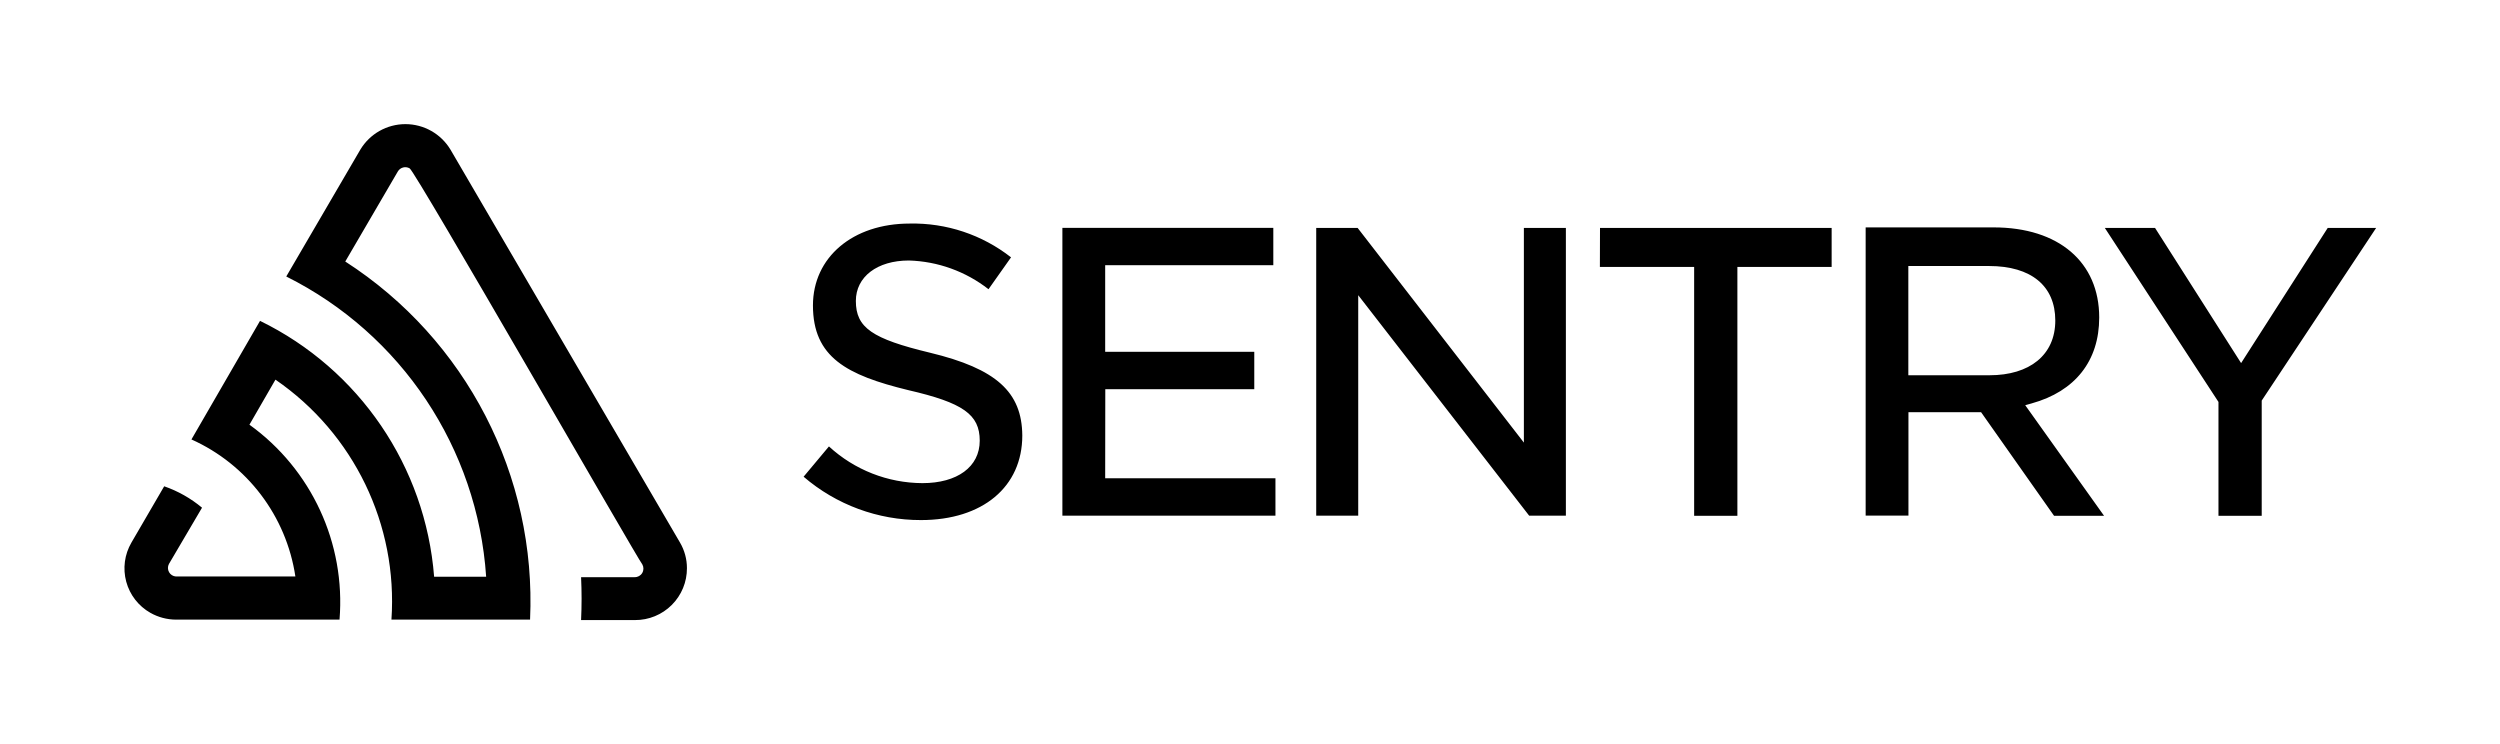
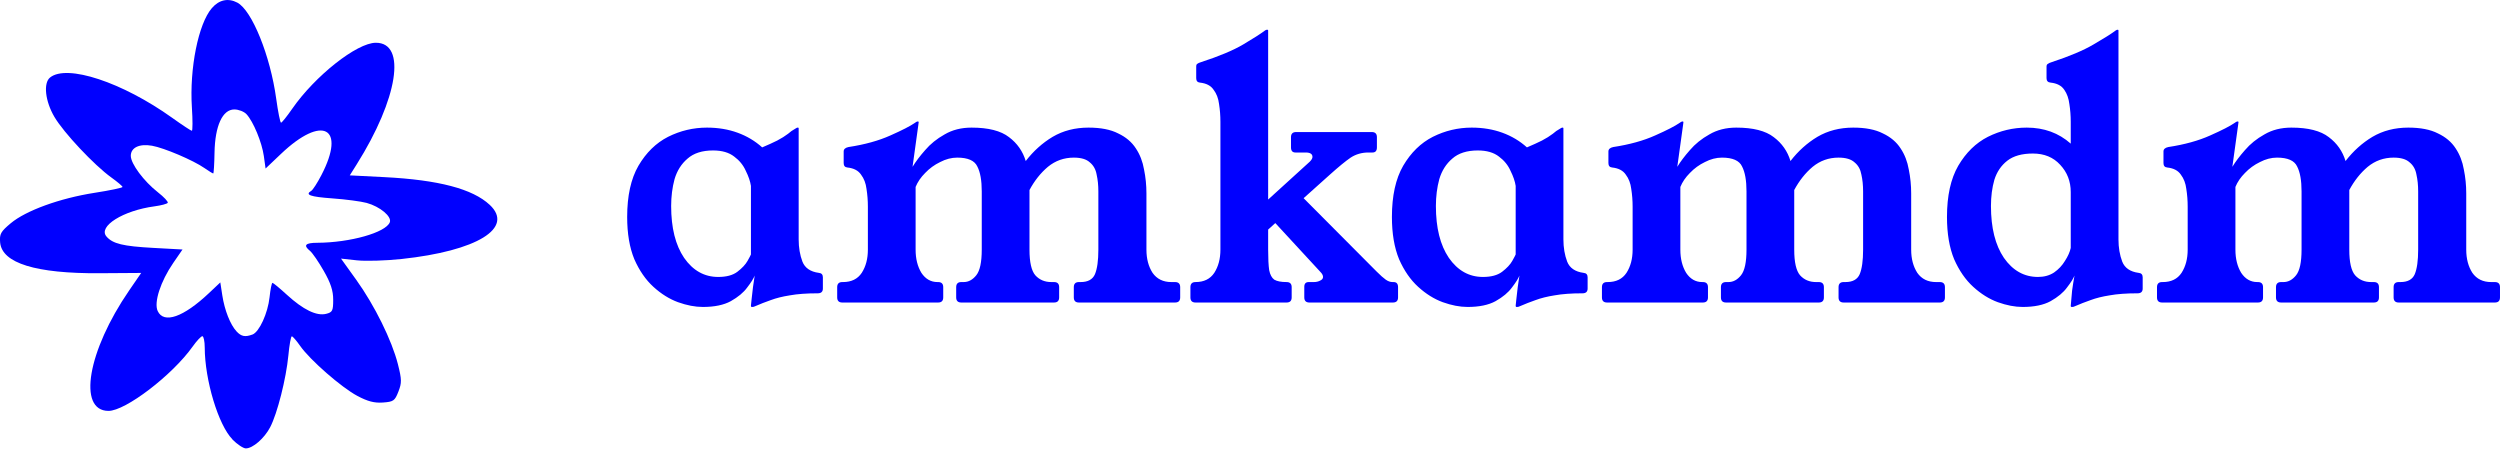
- <svg xmlns="http://www.w3.org/2000/svg" class="css-lfbo6j e10nushx4" viewBox="0 0 222 66" width="400" height="119">
-   <path d="M29,2.26a4.67,4.67,0,0,0-8,0L14.42,13.53A32.21,32.21,0,0,1,32.17,40.19H27.55A27.68,27.68,0,0,0,12.09,17.47L6,28a15.92,15.92,0,0,1,9.23,12.17H4.62A.76.76,0,0,1,4,39.06l2.94-5a10.74,10.74,0,0,0-3.36-1.9l-2.91,5a4.54,4.54,0,0,0,1.69,6.24A4.66,4.66,0,0,0,4.62,44H19.15a19.4,19.4,0,0,0-8-17.31l2.31-4A23.87,23.87,0,0,1,23.76,44H36.07a35.88,35.88,0,0,0-16.41-31.8l4.67-8a.77.77,0,0,1,1.05-.27c.53.29,20.29,34.77,20.66,35.17a.76.76,0,0,1-.68,1.13H40.6q.09,1.91,0,3.81h4.78A4.59,4.59,0,0,0,50,39.43a4.49,4.49,0,0,0-.62-2.28Z M124.32,28.28,109.56,9.22h-3.68V34.77h3.73V15.19l15.18,19.58h3.26V9.22h-3.73ZM87.15,23.54h13.23V20.22H87.14V12.53h14.93V9.21H83.34V34.77h18.92V31.45H87.14ZM71.59,20.3h0C66.44,19.06,65,18.08,65,15.7c0-2.14,1.89-3.59,4.71-3.59a12.06,12.06,0,0,1,7.07,2.55l2-2.83a14.1,14.1,0,0,0-9-3c-5.06,0-8.59,3-8.59,7.27,0,4.6,3,6.19,8.46,7.52C74.51,24.74,76,25.78,76,28.11s-2,3.77-5.09,3.77a12.34,12.34,0,0,1-8.3-3.26l-2.25,2.69a15.94,15.94,0,0,0,10.42,3.85c5.48,0,9-2.95,9-7.51C79.75,23.79,77.47,21.72,71.59,20.3ZM195.7,9.22l-7.69,12-7.64-12h-4.46L186,24.67V34.78h3.84V24.55L200,9.22Zm-64.63,3.46h8.37v22.1h3.84V12.68h8.37V9.22H131.08ZM169.41,24.8c3.86-1.07,6-3.77,6-7.63,0-4.91-3.59-8-9.38-8H154.67V34.76h3.8V25.58h6.45l6.48,9.2h4.44l-7-9.82Zm-10.95-2.5V12.6h7.17c3.74,0,5.88,1.77,5.88,4.84s-2.29,4.86-5.84,4.86Z" transform="translate(11, 11)" fill="#red" />
+ <svg xmlns="http://www.w3.org/2000/svg" width="62.082mm" height="11.133mm" viewBox="0 0 62.082 11.133" version="1.1" id="svg1">
+   <defs id="defs1" />
+   <g id="layer1" transform="translate(-77.25592,-70.56114)">
+     <path d="m 106.224,247.426 q 0,1.152 0.352,2.08 0.352,0.896 1.536,1.056 0.384,0.032 0.384,0.416 v 1.056 q 0,0.448 -0.48,0.448 -1.568,0 -2.624,0.192 -1.024,0.16 -1.792,0.448 -0.736,0.256 -1.472,0.576 -0.128,0.064 -0.224,0.064 h -0.096 q -0.064,0 -0.064,-0.128 0,-0.128 0.064,-0.608 0.064,-0.512 0.128,-1.12 0.096,-0.64 0.16,-1.088 -0.16,0.416 -0.704,1.12 -0.512,0.704 -1.536,1.28 -0.992,0.544 -2.624,0.544 -1.088,0 -2.336,-0.448 -1.216,-0.448 -2.304,-1.44 -1.088,-0.992 -1.792,-2.592 -0.672,-1.632 -0.672,-3.968 0,-2.976 1.056,-4.8 1.088,-1.856 2.784,-2.72 1.728,-0.864 3.648,-0.864 1.568,0 2.88,0.48 1.312,0.48 2.304,1.376 0.832,-0.352 1.408,-0.64 0.608,-0.32 1.024,-0.64 0.16,-0.128 0.32,-0.256 0.192,-0.128 0.416,-0.256 0.096,-0.064 0.16,-0.064 h 0.032 q 0.064,0 0.064,0.064 z m -4.48,-5.024 q -0.096,-0.64 -0.48,-1.408 -0.352,-0.8 -1.088,-1.344 -0.736,-0.576 -1.984,-0.576 -1.536,0 -2.4,0.768 -0.864,0.736 -1.216,1.92 -0.32,1.184 -0.32,2.528 0,3.072 1.216,4.864 1.248,1.792 3.2,1.792 1.152,0 1.792,-0.48 0.672,-0.512 0.96,-1.024 0.288,-0.512 0.32,-0.608 z m 39.808,9.024 q 0.48,0 0.48,0.48 v 0.96 q 0,0.48 -0.48,0.48 h -9.024 q -0.48,0 -0.48,-0.48 v -0.96 q 0,-0.48 0.48,-0.48 h 0.16 q 1.024,0 1.344,-0.736 0.32,-0.768 0.32,-2.304 v -5.472 q 0,-0.864 -0.16,-1.568 -0.128,-0.736 -0.64,-1.152 -0.48,-0.448 -1.504,-0.448 -1.376,0 -2.432,0.864 -1.024,0.864 -1.728,2.176 v 5.6 q 0,1.76 0.544,2.4 0.576,0.64 1.504,0.64 h 0.256 q 0.48,0 0.48,0.48 v 0.96 q 0,0.48 -0.48,0.48 h -8.704 q -0.48,0 -0.48,-0.48 v -0.96 q 0,-0.48 0.48,-0.48 h 0.224 q 0.672,0 1.184,-0.64 0.512,-0.64 0.512,-2.4 v -5.472 q 0,-1.536 -0.416,-2.336 -0.384,-0.832 -1.888,-0.832 -0.8,0 -1.6,0.416 -0.8,0.384 -1.408,1.024 -0.608,0.608 -0.896,1.312 v 5.888 q 0,1.28 0.544,2.176 0.576,0.864 1.504,0.864 h 0.064 q 0.48,0 0.48,0.48 v 0.96 q 0,0.48 -0.48,0.48 h -8.992 q -0.48,0 -0.48,-0.48 v -0.96 q 0,-0.48 0.48,-0.48 h 0.064 q 1.184,0 1.76,-0.864 0.576,-0.896 0.576,-2.176 v -4.032 q 0,-0.864 -0.128,-1.664 -0.096,-0.8 -0.512,-1.344 -0.384,-0.576 -1.28,-0.672 -0.352,-0.032 -0.352,-0.416 v -1.088 q 0,-0.32 0.448,-0.416 2.304,-0.352 3.936,-1.088 1.664,-0.736 2.304,-1.184 0.16,-0.128 0.256,-0.128 h 0.032 q 0.064,0 0.064,0.064 0,0.064 -0.032,0.256 l -0.544,3.936 q 0.448,-0.736 1.184,-1.568 0.736,-0.864 1.824,-1.472 1.088,-0.64 2.528,-0.64 2.368,0 3.52,0.896 1.152,0.864 1.568,2.24 1.088,-1.408 2.528,-2.272 1.472,-0.864 3.36,-0.864 1.728,0 2.784,0.544 1.088,0.512 1.664,1.408 0.576,0.864 0.768,1.984 0.224,1.088 0.224,2.24 v 5.28 q 0,1.28 0.576,2.176 0.608,0.864 1.76,0.864 z m 20.512,0 q 0.416,0 0.416,0.48 v 0.96 q 0,0.48 -0.48,0.48 h -7.84 q -0.48,0 -0.48,-0.48 v -0.992 q 0,-0.448 0.416,-0.448 h 0.48 q 0.32,0 0.576,-0.128 0.288,-0.128 0.288,-0.352 0,-0.224 -0.256,-0.48 l -4.224,-4.576 -0.672,0.608 v 1.888 q 0,1.248 0.096,1.92 0.128,0.64 0.48,0.896 0.384,0.224 1.152,0.224 0.48,0 0.48,0.48 v 0.96 q 0,0.48 -0.48,0.48 h -8.544 q -0.48,0 -0.48,-0.48 v -0.96 q 0,-0.48 0.48,-0.48 1.184,0 1.76,-0.864 0.576,-0.896 0.576,-2.176 v -12 q 0,-0.864 -0.128,-1.664 -0.096,-0.8 -0.512,-1.344 -0.384,-0.576 -1.28,-0.672 -0.352,-0.032 -0.352,-0.416 v -1.088 q 0,-0.192 0.096,-0.256 0.128,-0.096 0.352,-0.16 2.56,-0.832 3.968,-1.664 1.408,-0.832 2.048,-1.312 0.096,-0.064 0.16,-0.064 h 0.064 q 0.064,0 0.064,0.064 v 15.872 l 3.904,-3.552 q 0.256,-0.256 0.256,-0.448 0,-0.416 -0.64,-0.416 h -0.96 q -0.416,0 -0.416,-0.48 v -0.96 q 0,-0.48 0.48,-0.48 h 7.104 q 0.48,0 0.48,0.48 v 0.96 q 0,0.48 -0.416,0.48 h -0.384 q -0.928,0 -1.664,0.48 -0.704,0.48 -1.952,1.6 l -2.464,2.208 6.848,6.88 q 0.544,0.544 0.864,0.768 0.32,0.224 0.64,0.224 z m 15.936,-4 q 0,1.152 0.352,2.08 0.352,0.896 1.536,1.056 0.384,0.032 0.384,0.416 v 1.056 q 0,0.448 -0.48,0.448 -1.568,0 -2.624,0.192 -1.024,0.16 -1.792,0.448 -0.736,0.256 -1.472,0.576 -0.128,0.064 -0.224,0.064 h -0.096 q -0.064,0 -0.064,-0.128 0,-0.128 0.064,-0.608 0.064,-0.512 0.128,-1.12 0.096,-0.64 0.16,-1.088 -0.16,0.416 -0.704,1.12 -0.512,0.704 -1.536,1.28 -0.992,0.544 -2.624,0.544 -1.088,0 -2.336,-0.448 -1.216,-0.448 -2.304,-1.44 -1.088,-0.992 -1.792,-2.592 -0.672,-1.632 -0.672,-3.968 0,-2.976 1.056,-4.8 1.088,-1.856 2.784,-2.72 1.728,-0.864 3.648,-0.864 1.568,0 2.88,0.48 1.312,0.48 2.304,1.376 0.832,-0.352 1.408,-0.64 0.608,-0.32 1.024,-0.64 0.16,-0.128 0.32,-0.256 0.192,-0.128 0.416,-0.256 0.096,-0.064 0.16,-0.064 h 0.032 q 0.064,0 0.064,0.064 z m -4.48,-5.024 q -0.096,-0.64 -0.48,-1.408 -0.352,-0.8 -1.088,-1.344 -0.736,-0.576 -1.984,-0.576 -1.536,0 -2.4,0.768 -0.864,0.736 -1.216,1.92 -0.32,1.184 -0.32,2.528 0,3.072 1.216,4.864 1.248,1.792 3.2,1.792 1.152,0 1.792,-0.48 0.672,-0.512 0.96,-1.024 0.288,-0.512 0.32,-0.608 z m 39.808,9.024 q 0.48,0 0.48,0.48 v 0.96 q 0,0.48 -0.48,0.48 h -9.024 q -0.48,0 -0.48,-0.48 v -0.96 q 0,-0.48 0.48,-0.48 h 0.16 q 1.024,0 1.344,-0.736 0.32,-0.768 0.32,-2.304 v -5.472 q 0,-0.864 -0.16,-1.568 -0.128,-0.736 -0.64,-1.152 -0.48,-0.448 -1.504,-0.448 -1.376,0 -2.432,0.864 -1.024,0.864 -1.728,2.176 v 5.6 q 0,1.76 0.544,2.4 0.576,0.64 1.504,0.64 h 0.256 q 0.48,0 0.48,0.48 v 0.96 q 0,0.48 -0.48,0.48 h -8.704 q -0.48,0 -0.48,-0.48 v -0.96 q 0,-0.48 0.48,-0.48 h 0.224 q 0.672,0 1.184,-0.64 0.512,-0.64 0.512,-2.4 v -5.472 q 0,-1.536 -0.416,-2.336 -0.384,-0.832 -1.888,-0.832 -0.8,0 -1.6,0.416 -0.8,0.384 -1.408,1.024 -0.608,0.608 -0.896,1.312 v 5.888 q 0,1.28 0.544,2.176 0.576,0.864 1.504,0.864 h 0.064 q 0.48,0 0.48,0.48 v 0.96 q 0,0.48 -0.48,0.48 h -8.992 q -0.48,0 -0.48,-0.48 v -0.96 q 0,-0.48 0.48,-0.48 h 0.064 q 1.184,0 1.76,-0.864 0.576,-0.896 0.576,-2.176 v -4.032 q 0,-0.864 -0.128,-1.664 -0.096,-0.8 -0.512,-1.344 -0.384,-0.576 -1.28,-0.672 -0.352,-0.032 -0.352,-0.416 v -1.088 q 0,-0.32 0.448,-0.416 2.304,-0.352 3.936,-1.088 1.664,-0.736 2.304,-1.184 0.16,-0.128 0.256,-0.128 h 0.032 q 0.064,0 0.064,0.064 0,0.064 -0.032,0.256 l -0.544,3.936 q 0.448,-0.736 1.184,-1.568 0.736,-0.864 1.824,-1.472 1.088,-0.64 2.528,-0.64 2.368,0 3.52,0.896 1.152,0.864 1.568,2.24 1.088,-1.408 2.528,-2.272 1.472,-0.864 3.36,-0.864 1.728,0 2.784,0.544 1.088,0.512 1.664,1.408 0.576,0.864 0.768,1.984 0.224,1.088 0.224,2.24 v 5.28 q 0,1.28 0.576,2.176 0.608,0.864 1.76,0.864 z m 16.768,-4 q 0,1.152 0.352,2.08 0.352,0.896 1.536,1.056 0.384,0.032 0.384,0.416 v 1.056 q 0,0.448 -0.48,0.448 -1.568,0 -2.624,0.192 -1.024,0.16 -1.792,0.448 -0.736,0.256 -1.472,0.576 -0.128,0.064 -0.224,0.064 h -0.064 q -0.096,0 -0.096,-0.096 0.064,-0.736 0.128,-1.44 0.096,-0.704 0.224,-1.408 -0.16,0.416 -0.704,1.12 -0.512,0.704 -1.536,1.28 -0.992,0.544 -2.624,0.544 -1.088,0 -2.336,-0.448 -1.216,-0.448 -2.304,-1.44 -1.088,-0.992 -1.792,-2.592 -0.672,-1.632 -0.672,-3.968 0,-2.976 1.056,-4.8 1.088,-1.856 2.784,-2.72 1.728,-0.864 3.648,-0.864 2.432,0 4.128,1.504 v -2.048 q 0,-0.864 -0.128,-1.664 -0.096,-0.8 -0.48,-1.344 -0.384,-0.576 -1.28,-0.672 -0.384,-0.032 -0.384,-0.416 v -1.088 q 0,-0.192 0.128,-0.256 0.128,-0.096 0.352,-0.16 2.528,-0.832 3.936,-1.664 1.44,-0.832 2.08,-1.312 0.096,-0.064 0.16,-0.064 h 0.032 q 0.064,0 0.064,0.064 z m -4.48,-4.448 q 0,-1.504 -0.992,-2.56 -0.96,-1.056 -2.56,-1.056 -1.536,0 -2.4,0.672 -0.864,0.672 -1.216,1.792 -0.32,1.12 -0.32,2.464 0,3.072 1.216,4.864 1.248,1.792 3.2,1.792 0.864,0 1.504,-0.416 0.64,-0.448 1.024,-1.088 0.416,-0.64 0.544,-1.216 z m 39.808,8.448 q 0.48,0 0.48,0.48 v 0.96 q 0,0.48 -0.48,0.48 h -9.024 q -0.48,0 -0.48,-0.48 v -0.96 q 0,-0.48 0.48,-0.48 h 0.16 q 1.024,0 1.344,-0.736 0.32,-0.768 0.32,-2.304 v -5.472 q 0,-0.864 -0.16,-1.568 -0.128,-0.736 -0.64,-1.152 -0.48,-0.448 -1.504,-0.448 -1.376,0 -2.432,0.864 -1.024,0.864 -1.728,2.176 v 5.6 q 0,1.76 0.544,2.4 0.576,0.64 1.504,0.64 h 0.256 q 0.48,0 0.48,0.48 v 0.96 q 0,0.48 -0.48,0.48 h -8.704 q -0.48,0 -0.48,-0.48 v -0.96 q 0,-0.48 0.48,-0.48 h 0.224 q 0.672,0 1.184,-0.64 0.512,-0.64 0.512,-2.4 v -5.472 q 0,-1.536 -0.416,-2.336 -0.384,-0.832 -1.888,-0.832 -0.8,0 -1.6,0.416 -0.8,0.384 -1.408,1.024 -0.608,0.608 -0.896,1.312 v 5.888 q 0,1.28 0.544,2.176 0.576,0.864 1.504,0.864 h 0.064 q 0.48,0 0.48,0.48 v 0.96 q 0,0.48 -0.48,0.48 h -8.992 q -0.48,0 -0.48,-0.48 v -0.96 q 0,-0.48 0.48,-0.48 h 0.064 q 1.184,0 1.76,-0.864 0.576,-0.896 0.576,-2.176 v -4.032 q 0,-0.864 -0.128,-1.664 -0.096,-0.8 -0.512,-1.344 -0.384,-0.576 -1.28,-0.672 -0.352,-0.032 -0.352,-0.416 v -1.088 q 0,-0.32 0.448,-0.416 2.304,-0.352 3.936,-1.088 1.664,-0.736 2.304,-1.184 0.16,-0.128 0.256,-0.128 h 0.032 q 0.064,0 0.064,0.064 0,0.064 -0.032,0.256 l -0.544,3.936 q 0.448,-0.736 1.184,-1.568 0.736,-0.864 1.824,-1.472 1.088,-0.64 2.528,-0.64 2.368,0 3.52,0.896 1.152,0.864 1.568,2.24 1.088,-1.408 2.528,-2.272 1.472,-0.864 3.36,-0.864 1.728,0 2.784,0.544 1.088,0.512 1.664,1.408 0.576,0.864 0.768,1.984 0.224,1.088 0.224,2.24 v 5.28 q 0,1.28 0.576,2.176 0.608,0.864 1.76,0.864 z" id="text1" style="font-size:32px;font-family:'Young Serif';-inkscape-font-specification:'Young Serif, Normal';white-space:pre;fill:#0000ff" transform="matrix(0.2645833,0,0,0.2645833,68.98394,11.04244)" aria-label="amkamdm" />
+     <path style="display:inline;fill:#0000ff;fill-opacity:1;stroke-width:0.051" d="m 83.029,81.472 c -0.349,-0.352 -0.687,-1.471 -0.689,-2.28 -2.52e-4,-0.155 -0.027,-0.282 -0.059,-0.282 -0.032,0 -0.141,0.116 -0.241,0.257 -0.505,0.711 -1.67,1.601 -2.092,1.598 -0.771,-0.005 -0.515,-1.492 0.514,-2.989 l 0.3,-0.437 -1.028,0.007 c -1.587,0.011 -2.43,-0.25 -2.475,-0.765 -0.018,-0.209 0.015,-0.268 0.264,-0.476 0.377,-0.315 1.216,-0.62 2.078,-0.755 0.385,-0.06 0.699,-0.126 0.698,-0.146 -9.01e-4,-0.02 -0.126,-0.126 -0.278,-0.235 -0.425,-0.305 -1.184,-1.113 -1.414,-1.505 -0.229,-0.389 -0.279,-0.84 -0.108,-0.978 0.418,-0.339 1.795,0.116 3.033,1.001 0.247,0.177 0.467,0.322 0.488,0.322 0.021,0 0.022,-0.261 0.001,-0.58 -0.062,-0.969 0.161,-2.078 0.495,-2.465 0.18,-0.209 0.404,-0.258 0.633,-0.138 0.363,0.19 0.82,1.319 0.966,2.387 0.045,0.328 0.099,0.596 0.12,0.595 0.021,-9.54e-4 0.146,-0.156 0.276,-0.344 0.568,-0.819 1.607,-1.64 2.078,-1.641 0.769,-0.002 0.55,1.389 -0.476,3.021 l -0.171,0.272 0.863,0.044 c 1.343,0.069 2.187,0.291 2.612,0.688 0.615,0.575 -0.313,1.144 -2.19,1.345 -0.392,0.042 -0.891,0.057 -1.108,0.033 l -0.395,-0.043 0.38,0.529 c 0.455,0.634 0.883,1.501 1.033,2.093 0.096,0.38 0.098,0.463 0.012,0.682 -0.089,0.228 -0.122,0.251 -0.384,0.27 -0.213,0.015 -0.376,-0.027 -0.634,-0.164 -0.397,-0.211 -1.179,-0.894 -1.422,-1.243 -0.091,-0.13 -0.183,-0.236 -0.206,-0.237 -0.023,-1.91e-4 -0.062,0.213 -0.086,0.475 -0.055,0.576 -0.275,1.444 -0.452,1.782 -0.144,0.276 -0.431,0.526 -0.605,0.526 -0.062,0 -0.212,-0.1 -0.334,-0.222 z m 0.496,-2.603 c 0.169,-0.063 0.383,-0.531 0.425,-0.928 0.021,-0.196 0.053,-0.356 0.072,-0.356 0.019,0 0.181,0.134 0.36,0.298 0.405,0.37 0.735,0.53 0.971,0.472 0.159,-0.039 0.177,-0.075 0.177,-0.35 0,-0.227 -0.061,-0.414 -0.235,-0.718 -0.129,-0.226 -0.282,-0.448 -0.34,-0.495 -0.174,-0.141 -0.119,-0.201 0.184,-0.202 0.812,-0.004 1.697,-0.254 1.797,-0.509 0.055,-0.141 -0.242,-0.39 -0.575,-0.481 -0.14,-0.038 -0.522,-0.089 -0.849,-0.112 -0.556,-0.04 -0.691,-0.089 -0.525,-0.189 0.038,-0.023 0.15,-0.196 0.248,-0.385 0.623,-1.196 0.027,-1.511 -1.003,-0.53 l -0.381,0.362 -0.043,-0.309 c -0.048,-0.342 -0.261,-0.857 -0.431,-1.04 -0.06,-0.065 -0.196,-0.118 -0.302,-0.118 -0.294,0 -0.48,0.407 -0.492,1.073 -0.005,0.284 -0.019,0.516 -0.032,0.517 -0.013,3.75e-4 -0.112,-0.061 -0.219,-0.135 -0.277,-0.193 -1.001,-0.501 -1.301,-0.554 -0.314,-0.055 -0.527,0.046 -0.527,0.251 0,0.197 0.322,0.63 0.673,0.905 0.151,0.118 0.261,0.236 0.244,0.262 -0.017,0.026 -0.164,0.065 -0.328,0.087 -0.779,0.104 -1.407,0.498 -1.194,0.748 0.154,0.181 0.409,0.243 1.162,0.284 l 0.727,0.04 -0.228,0.331 c -0.317,0.46 -0.487,0.985 -0.388,1.197 0.151,0.324 0.639,0.154 1.275,-0.447 l 0.28,-0.264 0.049,0.32 c 0.057,0.371 0.198,0.729 0.355,0.898 0.116,0.125 0.212,0.144 0.392,0.077 z" id="path1" />
+   </g>
</svg>
